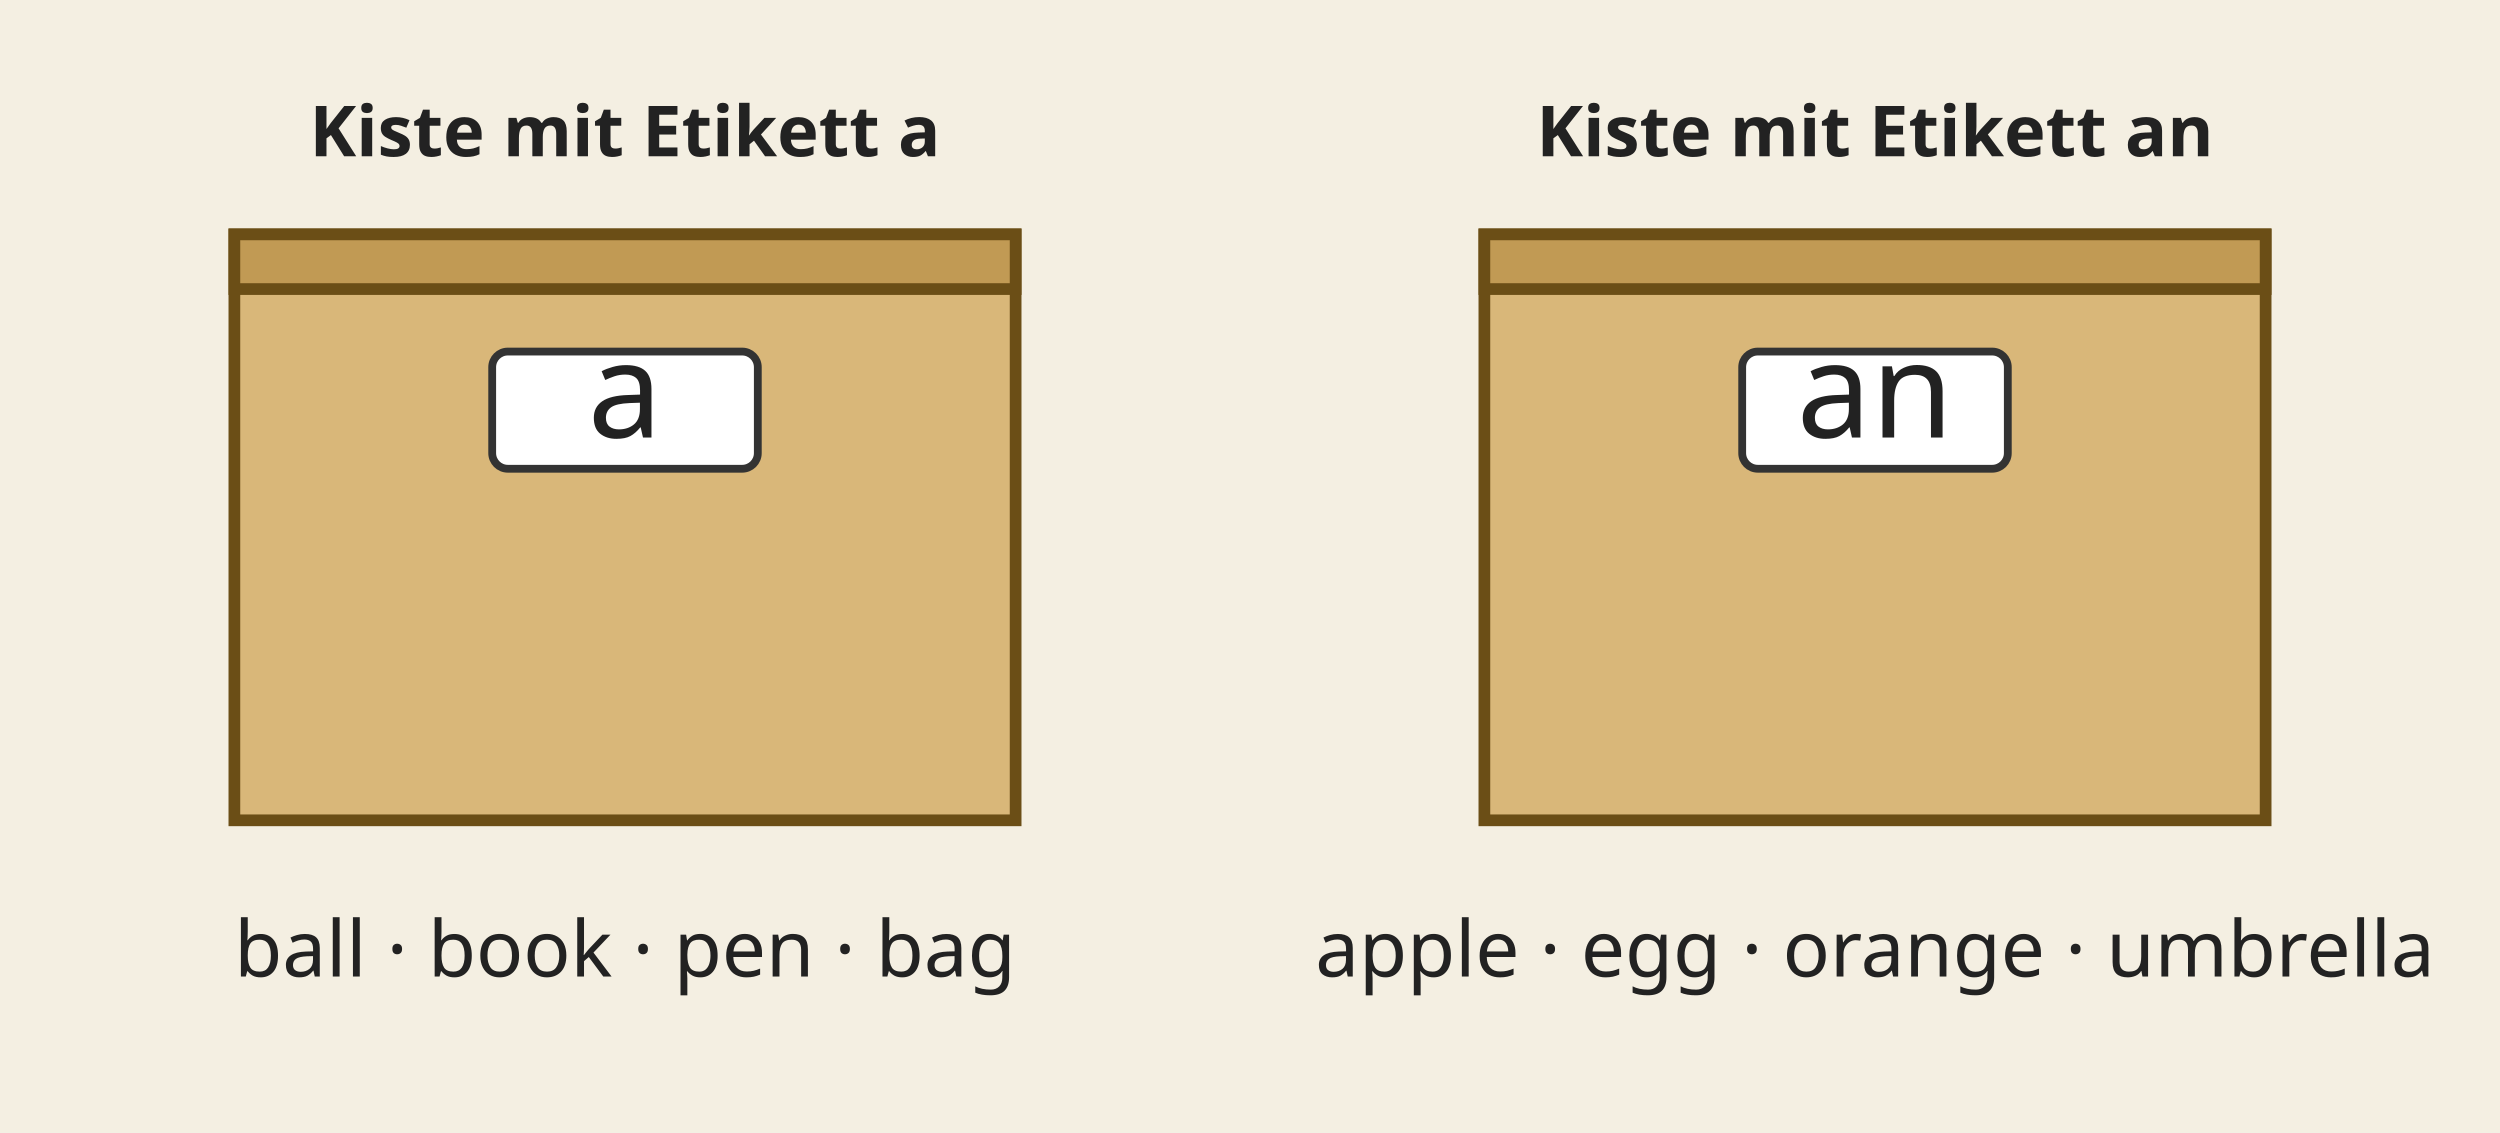
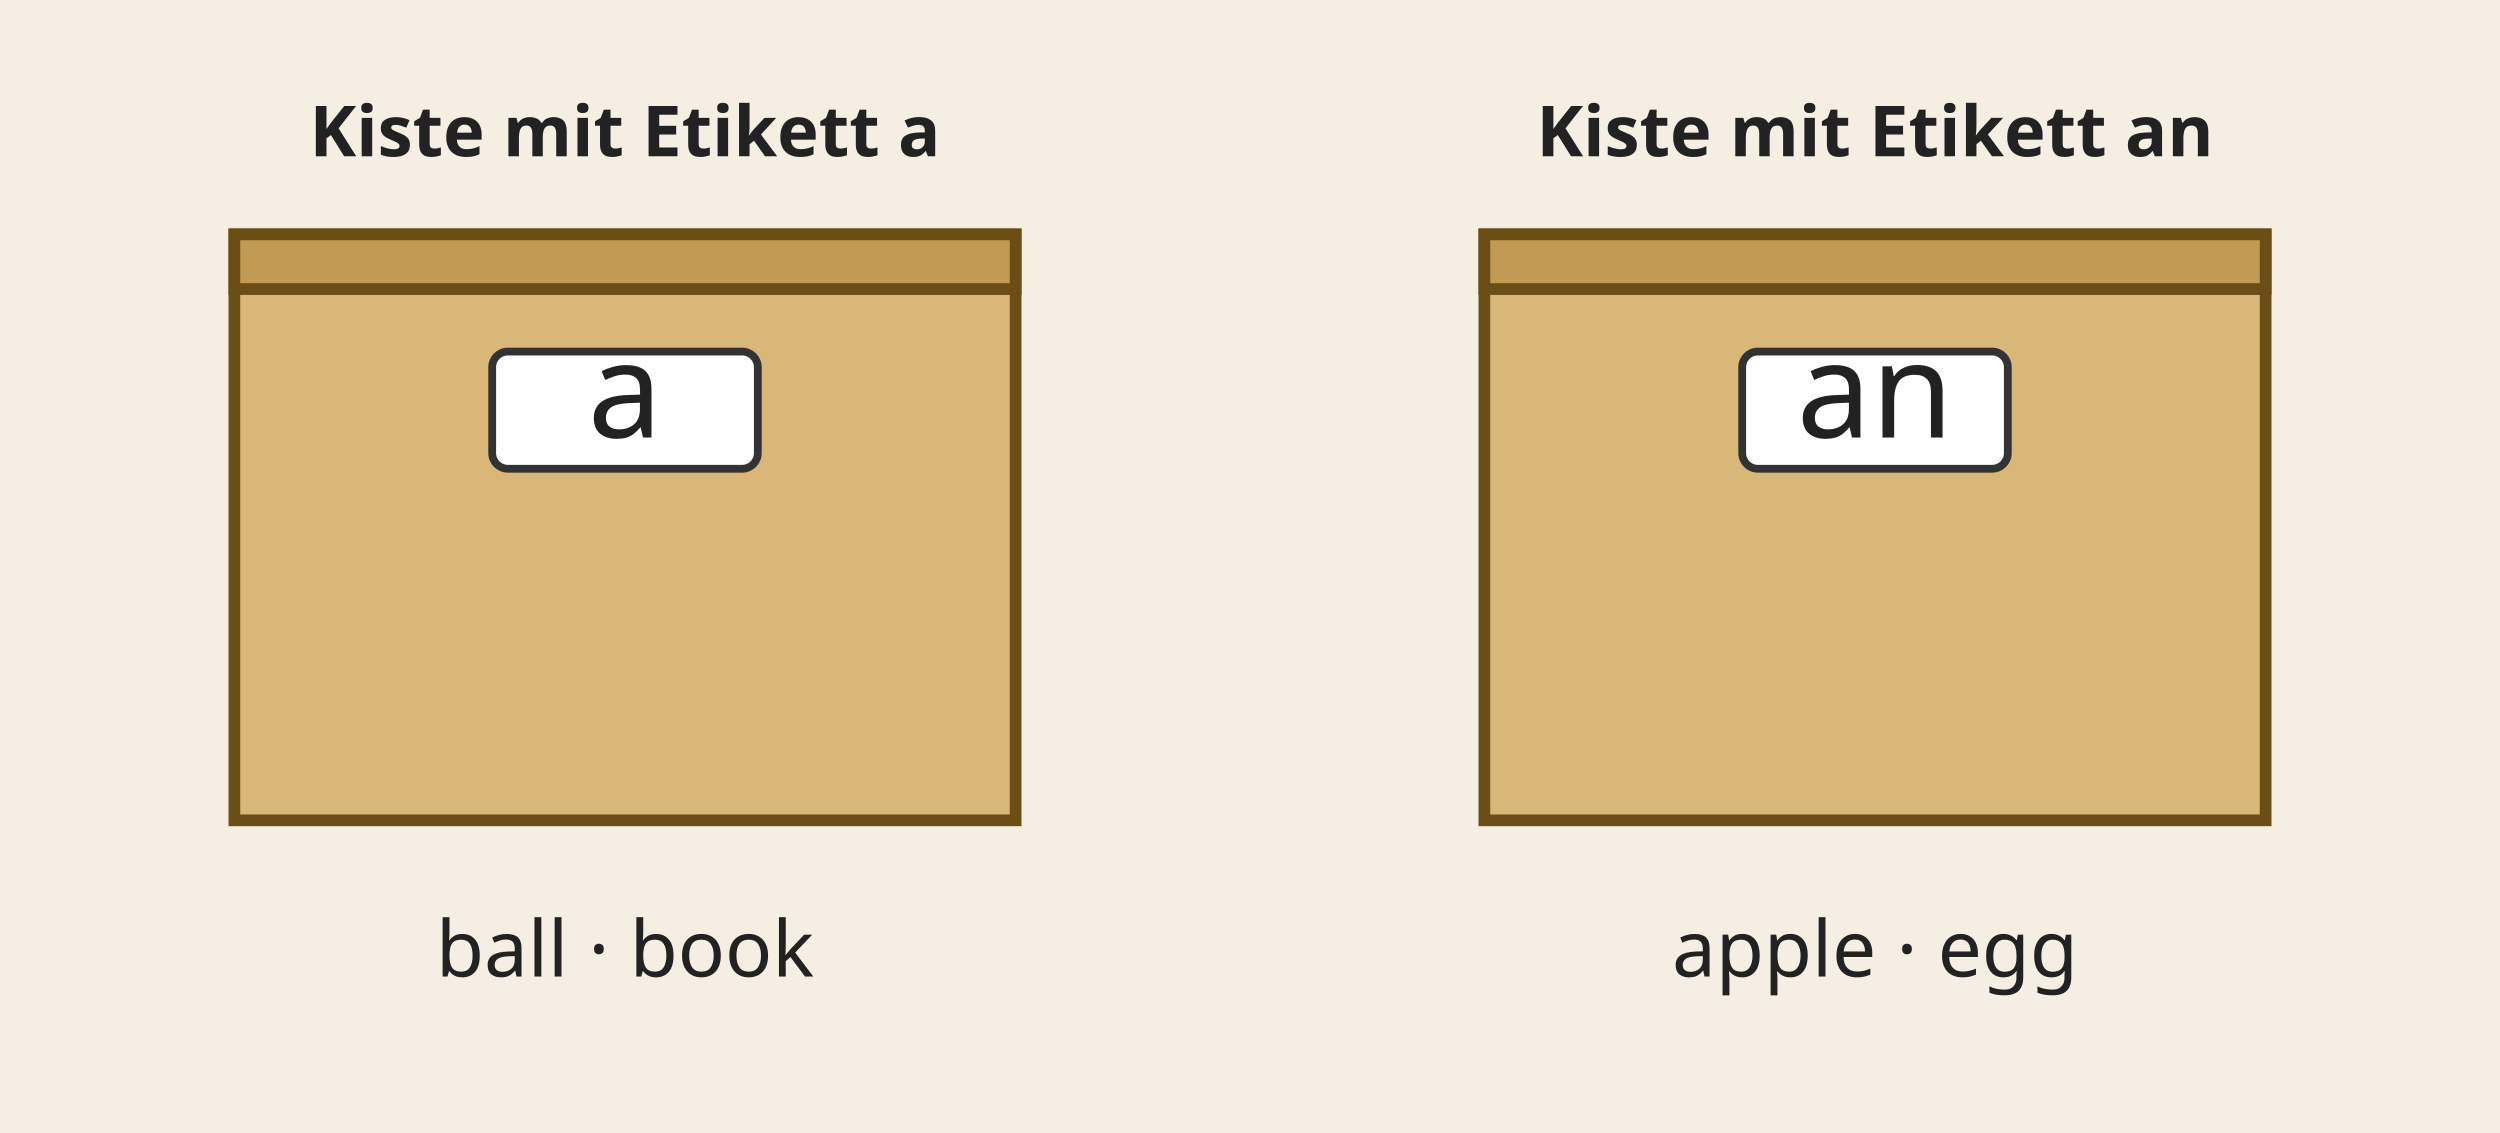
<svg xmlns="http://www.w3.org/2000/svg" viewBox="0 0 640 290" role="img">
  <defs>
    <g id="sophie" stroke="#333" stroke-width="2" stroke-linejoin="round" stroke-linecap="round">
      <path d="M14 168 C8 120 22 88 50 84 C78 88 92 120 86 168 C70 178 30 178 14 168 Z" fill="#3a9a5b" />
      <ellipse cx="50" cy="52" rx="30" ry="32" fill="#f3d2b3" />
      <path d="M18 54 Q14 14 50 12 Q86 14 82 54 Q80 34 62 28 Q40 36 22 40 Z" fill="#d9b45a" />
      <path d="M20 50 C10 70 12 96 22 108" fill="none" stroke="#d9b45a" stroke-width="8" />
      <path d="M80 50 C90 70 88 96 78 108" fill="none" stroke="#d9b45a" stroke-width="8" />
      <circle cx="40" cy="56" r="3" fill="#222" />
      <circle cx="60" cy="56" r="3" fill="#222" />
      <path d="M42 68 Q50 75 58 68" fill="none" />
    </g>
    <g id="ellie" stroke="#333" stroke-width="2" stroke-linejoin="round" stroke-linecap="round">
      <path d="M14 168 C8 120 22 88 50 84 C78 88 92 120 86 168 C70 178 30 178 14 168 Z" fill="#d33" />
      <ellipse cx="50" cy="52" rx="30" ry="32" fill="#f3d2b3" />
      <path d="M18 54 Q14 14 50 12 Q86 14 82 54 Q80 34 62 28 Q40 36 22 40 Z" fill="#b5501e" />
      <path d="M82 30 C104 34 108 70 92 90" fill="none" stroke="#b5501e" stroke-width="10" />
      <circle cx="40" cy="56" r="3" fill="#222" />
      <circle cx="60" cy="56" r="3" fill="#222" />
      <path d="M42 68 Q50 75 58 68" fill="none" />
    </g>
    <g id="peter" stroke="#333" stroke-width="2" stroke-linejoin="round" stroke-linecap="round">
      <path d="M14 168 C8 120 22 88 50 84 C78 88 92 120 86 168 C70 178 30 178 14 168 Z" fill="#e0b020" />
      <ellipse cx="50" cy="52" rx="30" ry="32" fill="#f3d2b3" />
      <path d="M18 54 Q14 14 50 12 Q86 14 82 54 Q80 34 62 28 Q40 36 22 40 Z" fill="#6b3f1e" />
      <circle cx="40" cy="56" r="3" fill="#222" />
      <circle cx="60" cy="56" r="3" fill="#222" />
      <path d="M40 66 Q50 78 60 66" fill="none" />
    </g>
    <g id="amir" stroke="#333" stroke-width="2" stroke-linejoin="round" stroke-linecap="round">
      <path d="M14 168 C8 120 22 88 50 84 C78 88 92 120 86 168 C70 178 30 178 14 168 Z" fill="#3a6fd8" />
      <ellipse cx="50" cy="54" rx="30" ry="32" fill="#c68f62" />
      <path d="M18 54 Q10 22 30 14 Q40 6 52 12 Q72 6 82 22 Q92 40 82 54 Q80 34 62 28 Q40 34 22 42 Z" fill="#222" />
      <circle cx="39" cy="57" r="8" fill="none" />
      <circle cx="61" cy="57" r="8" fill="none" />
      <path d="M47 57 L53 57" fill="none" />
      <circle cx="39" cy="57" r="2.5" fill="#222" />
      <circle cx="61" cy="57" r="2.5" fill="#222" />
      <path d="M42 70 Q50 77 58 70" fill="none" />
    </g>
  </defs>
  <rect width="640" height="290" fill="#f4efe2" />
  <rect y="0" width="640" height="300" fill="none" />
  <rect x="60" y="60" width="200" height="150" fill="#d9b779" stroke="#6b4e16" stroke-width="3" />
  <rect x="60" y="60" width="200" height="14" fill="#c19a54" stroke="#6b4e16" stroke-width="3" />
  <rect x="126.0" y="90" width="68" height="30" rx="4" fill="#fff" stroke="#333" stroke-width="2" />
  <text x="160.0" y="112" text-anchor="middle" font-family="sans-serif" font-size="34" fill="#222">a</text>
  <rect x="380" y="60" width="200" height="150" fill="#d9b779" stroke="#6b4e16" stroke-width="3" />
  <rect x="380" y="60" width="200" height="14" fill="#c19a54" stroke="#6b4e16" stroke-width="3" />
  <rect x="446.0" y="90" width="68" height="30" rx="4" fill="#fff" stroke="#333" stroke-width="2" />
  <text x="480.0" y="112" text-anchor="middle" font-family="sans-serif" font-size="34" fill="#222">an</text>
-   <text x="160" y="250" text-anchor="middle" font-family="sans-serif" font-size="20" font-weight="normal" fill="#222">ball · book · pen · bag</text>
-   <text x="480" y="250" text-anchor="middle" font-family="sans-serif" font-size="20" font-weight="normal" fill="#222">apple · egg · orange · umbrella</text>
+   <text x="160" y="250" text-anchor="middle" font-family="sans-serif" font-size="20" font-weight="normal" fill="#222">ball · book</text>
+   <text x="480" y="250" text-anchor="middle" font-family="sans-serif" font-size="20" font-weight="normal" fill="#222">apple · egg</text>
  <text x="160" y="40" text-anchor="middle" font-family="sans-serif" font-size="18" font-weight="bold" fill="#222">Kiste mit Etikett a</text>
  <text x="480" y="40" text-anchor="middle" font-family="sans-serif" font-size="18" font-weight="bold" fill="#222">Kiste mit Etikett an</text>
</svg>
